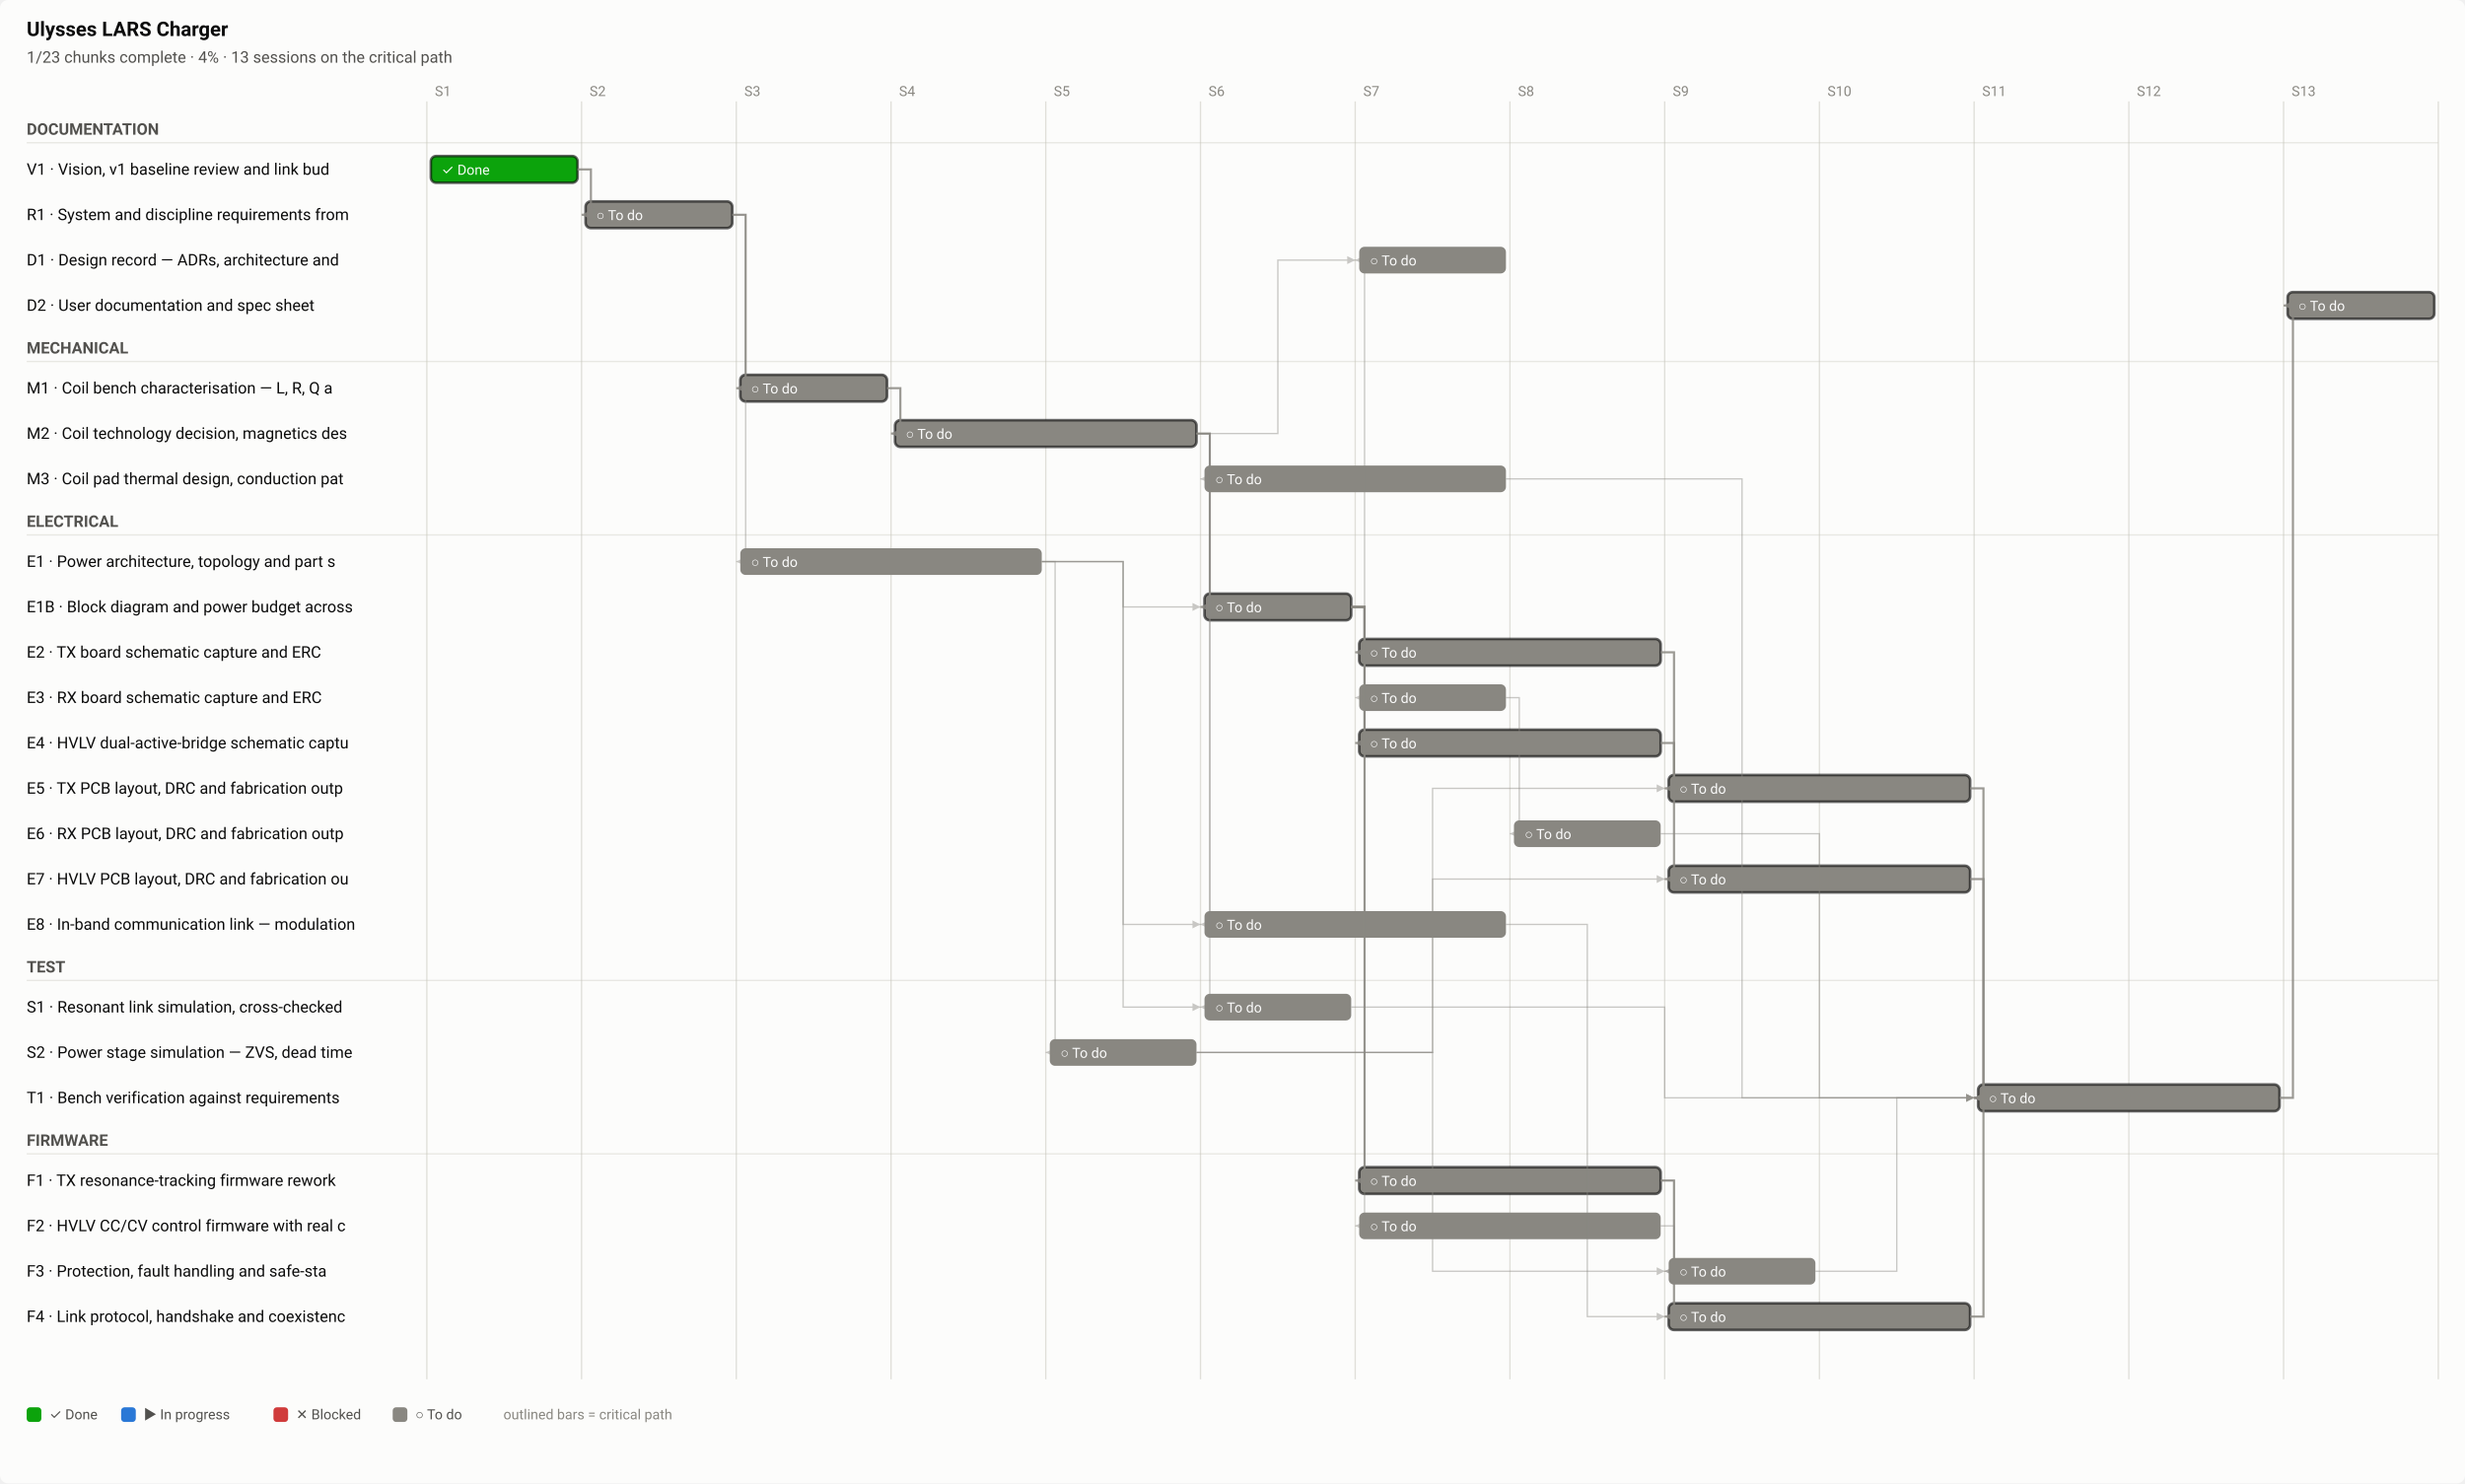
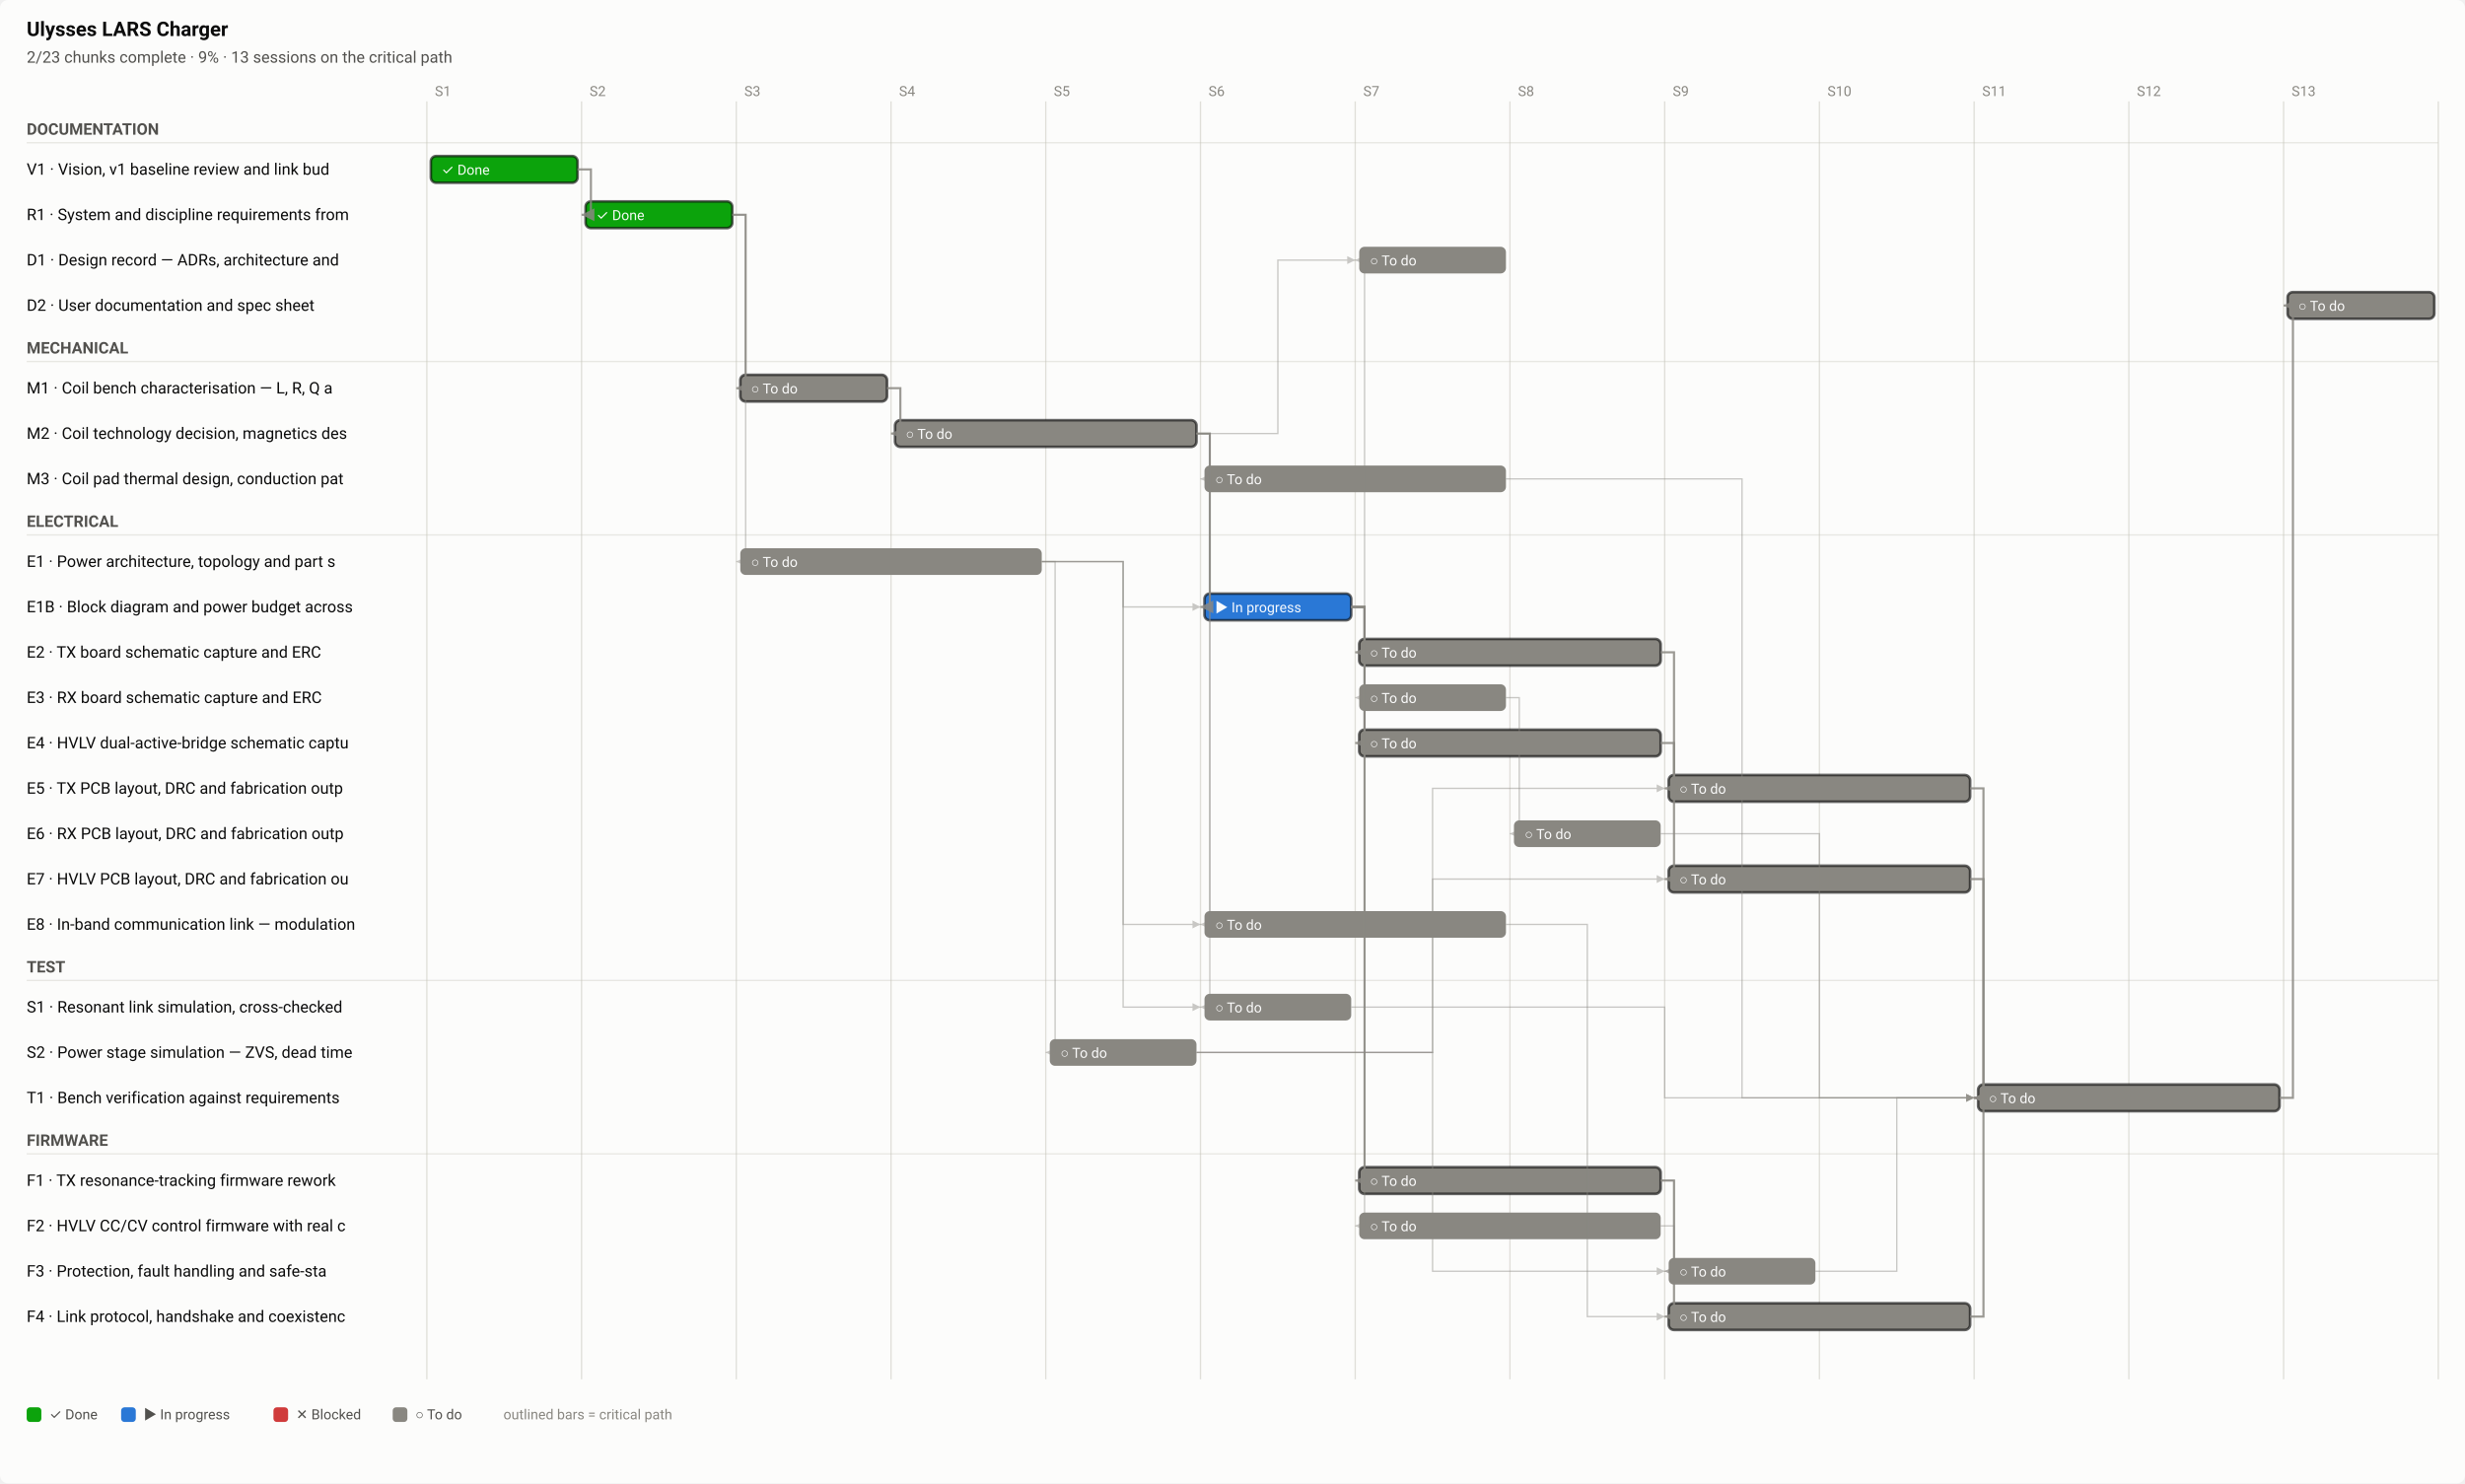
- <svg xmlns="http://www.w3.org/2000/svg" width="1848" height="1112" viewBox="0 0 1848 1112" font-family="ui-sans-serif,system-ui,-apple-system,'Segoe UI',Roboto,'Helvetica Neue',Arial,sans-serif" role="img" aria-label="Project plan: Ulysses LARS Charger, 1 of 23 chunks done">
+ <svg xmlns="http://www.w3.org/2000/svg" width="1848" height="1112" viewBox="0 0 1848 1112" font-family="ui-sans-serif,system-ui,-apple-system,'Segoe UI',Roboto,'Helvetica Neue',Arial,sans-serif" role="img" aria-label="Project plan: Ulysses LARS Charger, 2 of 23 chunks done">
  <style>
.s{fill:#fcfcfb} .ink{fill:#0b0b0b} .ink2{fill:#52514e} .ax{stroke:#c3c2b7} .bar-in_progress{fill:#2a78d6}
@media (prefers-color-scheme:dark){.s{fill:#1a1a19} .ink{fill:#ffffff} .ink2{fill:#c3c2b7} .ax{stroke:#383835} .bar-in_progress{fill:#3987e5}}
.mut{fill:#898781} .bar-done{fill:#0ca30c} .bar-blocked{fill:#d03b3b} .bar-todo{fill:#898781}
.crit{stroke:#0b0b0b;stroke-opacity:0.62;stroke-width:2}
@media (prefers-color-scheme:dark){.crit{stroke:#ffffff;stroke-opacity:0.72}}
.t{font-size:12px} .tb{font-size:12px;font-weight:600} .ts{font-size:10.5px} .h{font-size:15px;font-weight:600}
</style>
  <rect width="1848" height="1112" class="s" rx="6" />
  <text x="20" y="27" class="h ink">Ulysses LARS Charger</text>
-   <text x="20" y="47" class="t ink2">1/23 chunks complete · 4% · 13 sessions on the critical path</text>
+   <text x="20" y="47" class="t ink2">2/23 chunks complete · 9% · 13 sessions on the critical path</text>
  <line x1="320" y1="76" x2="320" y2="1034" class="ax" stroke-width="1" opacity="0.5" />
  <text x="326" y="72" class="ts mut">S1</text>
  <line x1="436" y1="76" x2="436" y2="1034" class="ax" stroke-width="1" opacity="0.5" />
  <text x="442" y="72" class="ts mut">S2</text>
  <line x1="552" y1="76" x2="552" y2="1034" class="ax" stroke-width="1" opacity="0.5" />
  <text x="558" y="72" class="ts mut">S3</text>
  <line x1="668" y1="76" x2="668" y2="1034" class="ax" stroke-width="1" opacity="0.5" />
  <text x="674" y="72" class="ts mut">S4</text>
  <line x1="784" y1="76" x2="784" y2="1034" class="ax" stroke-width="1" opacity="0.5" />
  <text x="790" y="72" class="ts mut">S5</text>
  <line x1="900" y1="76" x2="900" y2="1034" class="ax" stroke-width="1" opacity="0.5" />
  <text x="906" y="72" class="ts mut">S6</text>
  <line x1="1016" y1="76" x2="1016" y2="1034" class="ax" stroke-width="1" opacity="0.5" />
  <text x="1022" y="72" class="ts mut">S7</text>
  <line x1="1132" y1="76" x2="1132" y2="1034" class="ax" stroke-width="1" opacity="0.5" />
  <text x="1138" y="72" class="ts mut">S8</text>
  <line x1="1248" y1="76" x2="1248" y2="1034" class="ax" stroke-width="1" opacity="0.5" />
  <text x="1254" y="72" class="ts mut">S9</text>
  <line x1="1364" y1="76" x2="1364" y2="1034" class="ax" stroke-width="1" opacity="0.5" />
  <text x="1370" y="72" class="ts mut">S10</text>
  <line x1="1480" y1="76" x2="1480" y2="1034" class="ax" stroke-width="1" opacity="0.5" />
  <text x="1486" y="72" class="ts mut">S11</text>
  <line x1="1596" y1="76" x2="1596" y2="1034" class="ax" stroke-width="1" opacity="0.5" />
  <text x="1602" y="72" class="ts mut">S12</text>
  <line x1="1712" y1="76" x2="1712" y2="1034" class="ax" stroke-width="1" opacity="0.5" />
  <text x="1718" y="72" class="ts mut">S13</text>
  <line x1="1828" y1="76" x2="1828" y2="1034" class="ax" stroke-width="1" opacity="0.5" />
  <text x="20" y="101" class="tb ink2">DOCUMENTATION</text>
  <line x1="20" y1="107" x2="1828" y2="107" class="ax" stroke-width="1" opacity="0.35" />
  <text x="20" y="131.0" class="t ink">V1 · Vision, v1 baseline review and link bud</text>
  <rect x="323" y="117.0" width="110" height="20" rx="4" class="bar-done crit" />
  <text x="331" y="131.0" class="ts" fill="#ffffff" opacity="0.96">✓ Done</text>
  <text x="20" y="165.0" class="t ink">R1 · System and discipline requirements from</text>
-   <rect x="439" y="151.0" width="110" height="20" rx="4" class="bar-todo crit" />
-   <text x="447" y="165.0" class="ts" fill="#ffffff" opacity="0.96">○ To do</text>
+   <rect x="439" y="151.0" width="110" height="20" rx="4" class="bar-done crit" />
+   <text x="447" y="165.0" class="ts" fill="#ffffff" opacity="0.96">✓ Done</text>
  <text x="20" y="199.0" class="t ink">D1 · Design record — ADRs, architecture and </text>
  <rect x="1019" y="185.0" width="110" height="20" rx="4" class="bar-todo" />
  <text x="1027" y="199.0" class="ts" fill="#ffffff" opacity="0.96">○ To do</text>
  <text x="20" y="233.0" class="t ink">D2 · User documentation and spec sheet</text>
  <rect x="1715" y="219.0" width="110" height="20" rx="4" class="bar-todo crit" />
  <text x="1723" y="233.0" class="ts" fill="#ffffff" opacity="0.96">○ To do</text>
  <text x="20" y="265" class="tb ink2">MECHANICAL</text>
  <line x1="20" y1="271" x2="1828" y2="271" class="ax" stroke-width="1" opacity="0.35" />
  <text x="20" y="295.0" class="t ink">M1 · Coil bench characterisation — L, R, Q a</text>
  <rect x="555" y="281.0" width="110" height="20" rx="4" class="bar-todo crit" />
  <text x="563" y="295.0" class="ts" fill="#ffffff" opacity="0.96">○ To do</text>
  <text x="20" y="329.0" class="t ink">M2 · Coil technology decision, magnetics des</text>
  <rect x="671" y="315.0" width="226" height="20" rx="4" class="bar-todo crit" />
  <text x="679" y="329.0" class="ts" fill="#ffffff" opacity="0.96">○ To do</text>
  <text x="20" y="363.0" class="t ink">M3 · Coil pad thermal design, conduction pat</text>
  <rect x="903" y="349.0" width="226" height="20" rx="4" class="bar-todo" />
  <text x="911" y="363.0" class="ts" fill="#ffffff" opacity="0.96">○ To do</text>
  <text x="20" y="395" class="tb ink2">ELECTRICAL</text>
  <line x1="20" y1="401" x2="1828" y2="401" class="ax" stroke-width="1" opacity="0.35" />
  <text x="20" y="425.0" class="t ink">E1 · Power architecture, topology and part s</text>
  <rect x="555" y="411.0" width="226" height="20" rx="4" class="bar-todo" />
  <text x="563" y="425.0" class="ts" fill="#ffffff" opacity="0.96">○ To do</text>
  <text x="20" y="459.0" class="t ink">E1B · Block diagram and power budget across </text>
-   <rect x="903" y="445.0" width="110" height="20" rx="4" class="bar-todo crit" />
-   <text x="911" y="459.0" class="ts" fill="#ffffff" opacity="0.96">○ To do</text>
+   <rect x="903" y="445.0" width="110" height="20" rx="4" class="bar-in_progress crit" />
+   <text x="911" y="459.0" class="ts" fill="#ffffff" opacity="0.96">▶ In progress</text>
  <text x="20" y="493.0" class="t ink">E2 · TX board schematic capture and ERC</text>
  <rect x="1019" y="479.0" width="226" height="20" rx="4" class="bar-todo crit" />
  <text x="1027" y="493.0" class="ts" fill="#ffffff" opacity="0.96">○ To do</text>
  <text x="20" y="527.0" class="t ink">E3 · RX board schematic capture and ERC</text>
  <rect x="1019" y="513.0" width="110" height="20" rx="4" class="bar-todo" />
  <text x="1027" y="527.0" class="ts" fill="#ffffff" opacity="0.96">○ To do</text>
  <text x="20" y="561.0" class="t ink">E4 · HVLV dual-active-bridge schematic captu</text>
  <rect x="1019" y="547.0" width="226" height="20" rx="4" class="bar-todo crit" />
  <text x="1027" y="561.0" class="ts" fill="#ffffff" opacity="0.96">○ To do</text>
  <text x="20" y="595.0" class="t ink">E5 · TX PCB layout, DRC and fabrication outp</text>
  <rect x="1251" y="581.0" width="226" height="20" rx="4" class="bar-todo crit" />
  <text x="1259" y="595.0" class="ts" fill="#ffffff" opacity="0.96">○ To do</text>
  <text x="20" y="629.0" class="t ink">E6 · RX PCB layout, DRC and fabrication outp</text>
  <rect x="1135" y="615.0" width="110" height="20" rx="4" class="bar-todo" />
  <text x="1143" y="629.0" class="ts" fill="#ffffff" opacity="0.96">○ To do</text>
  <text x="20" y="663.0" class="t ink">E7 · HVLV PCB layout, DRC and fabrication ou</text>
  <rect x="1251" y="649.0" width="226" height="20" rx="4" class="bar-todo crit" />
  <text x="1259" y="663.0" class="ts" fill="#ffffff" opacity="0.96">○ To do</text>
  <text x="20" y="697.0" class="t ink">E8 · In-band communication link — modulation</text>
  <rect x="903" y="683.0" width="226" height="20" rx="4" class="bar-todo" />
  <text x="911" y="697.0" class="ts" fill="#ffffff" opacity="0.96">○ To do</text>
  <text x="20" y="729" class="tb ink2">TEST</text>
  <line x1="20" y1="735" x2="1828" y2="735" class="ax" stroke-width="1" opacity="0.35" />
  <text x="20" y="759.0" class="t ink">S1 · Resonant link simulation, cross-checked</text>
  <rect x="903" y="745.0" width="110" height="20" rx="4" class="bar-todo" />
  <text x="911" y="759.0" class="ts" fill="#ffffff" opacity="0.96">○ To do</text>
  <text x="20" y="793.0" class="t ink">S2 · Power stage simulation — ZVS, dead time</text>
  <rect x="787" y="779.0" width="110" height="20" rx="4" class="bar-todo" />
  <text x="795" y="793.0" class="ts" fill="#ffffff" opacity="0.96">○ To do</text>
  <text x="20" y="827.0" class="t ink">T1 · Bench verification against requirements</text>
  <rect x="1483" y="813.0" width="226" height="20" rx="4" class="bar-todo crit" />
  <text x="1491" y="827.0" class="ts" fill="#ffffff" opacity="0.96">○ To do</text>
  <text x="20" y="859" class="tb ink2">FIRMWARE</text>
  <line x1="20" y1="865" x2="1828" y2="865" class="ax" stroke-width="1" opacity="0.35" />
  <text x="20" y="889.0" class="t ink">F1 · TX resonance-tracking firmware rework</text>
  <rect x="1019" y="875.0" width="226" height="20" rx="4" class="bar-todo crit" />
  <text x="1027" y="889.0" class="ts" fill="#ffffff" opacity="0.96">○ To do</text>
  <text x="20" y="923.0" class="t ink">F2 · HVLV CC/CV control firmware with real c</text>
  <rect x="1019" y="909.0" width="226" height="20" rx="4" class="bar-todo" />
  <text x="1027" y="923.0" class="ts" fill="#ffffff" opacity="0.96">○ To do</text>
  <text x="20" y="957.0" class="t ink">F3 · Protection, fault handling and safe-sta</text>
  <rect x="1251" y="943.0" width="110" height="20" rx="4" class="bar-todo" />
  <text x="1259" y="957.0" class="ts" fill="#ffffff" opacity="0.96">○ To do</text>
  <text x="20" y="991.0" class="t ink">F4 · Link protocol, handshake and coexistenc</text>
  <rect x="1251" y="977.0" width="226" height="20" rx="4" class="bar-todo crit" />
  <text x="1259" y="991.0" class="ts" fill="#ffffff" opacity="0.96">○ To do</text>
  <defs>
    <marker id="ah" markerWidth="7" markerHeight="7" refX="6" refY="3" orient="auto">
      <path d="M0,0 L6,3 L0,6 z" fill="#898781" />
    </marker>
  </defs>
  <path d="M433,127.0 H443 V161.0 H436" fill="none" stroke="#898781" stroke-width="1.6" opacity="0.85" marker-end="url(#ah)" />
  <path d="M549,161.0 H559 V291.0 H552" fill="none" stroke="#898781" stroke-width="1.6" opacity="0.85" marker-end="url(#ah)" />
  <path d="M665,291.0 H675 V325.0 H668" fill="none" stroke="#898781" stroke-width="1.6" opacity="0.85" marker-end="url(#ah)" />
  <path d="M897,325.0 H907 V359.0 H900" fill="none" stroke="#898781" stroke-width="1" opacity="0.45" marker-end="url(#ah)" />
  <path d="M549,161.0 H559 V421.0 H552" fill="none" stroke="#898781" stroke-width="1" opacity="0.45" marker-end="url(#ah)" />
  <path d="M781,421.0 H842.0 V455.0 H900" fill="none" stroke="#898781" stroke-width="1" opacity="0.45" marker-end="url(#ah)" />
  <path d="M897,325.0 H907 V455.0 H900" fill="none" stroke="#898781" stroke-width="1.6" opacity="0.85" marker-end="url(#ah)" />
  <path d="M1013,455.0 H1023 V489.0 H1016" fill="none" stroke="#898781" stroke-width="1.6" opacity="0.85" marker-end="url(#ah)" />
  <path d="M1013,455.0 H1023 V523.0 H1016" fill="none" stroke="#898781" stroke-width="1" opacity="0.45" marker-end="url(#ah)" />
  <path d="M1013,455.0 H1023 V557.0 H1016" fill="none" stroke="#898781" stroke-width="1.6" opacity="0.85" marker-end="url(#ah)" />
  <path d="M1245,489.0 H1255 V591.0 H1248" fill="none" stroke="#898781" stroke-width="1.6" opacity="0.85" marker-end="url(#ah)" />
  <path d="M897,789.0 H1074.0 V591.0 H1248" fill="none" stroke="#898781" stroke-width="1" opacity="0.45" marker-end="url(#ah)" />
  <path d="M1129,523.0 H1139 V625.0 H1132" fill="none" stroke="#898781" stroke-width="1" opacity="0.45" marker-end="url(#ah)" />
  <path d="M1245,557.0 H1255 V659.0 H1248" fill="none" stroke="#898781" stroke-width="1.6" opacity="0.85" marker-end="url(#ah)" />
  <path d="M897,789.0 H1074.0 V659.0 H1248" fill="none" stroke="#898781" stroke-width="1" opacity="0.45" marker-end="url(#ah)" />
  <path d="M781,421.0 H842.0 V693.0 H900" fill="none" stroke="#898781" stroke-width="1" opacity="0.45" marker-end="url(#ah)" />
  <path d="M897,325.0 H907 V693.0 H900" fill="none" stroke="#898781" stroke-width="1" opacity="0.45" marker-end="url(#ah)" />
  <path d="M897,325.0 H907 V755.0 H900" fill="none" stroke="#898781" stroke-width="1" opacity="0.45" marker-end="url(#ah)" />
  <path d="M781,421.0 H842.0 V755.0 H900" fill="none" stroke="#898781" stroke-width="1" opacity="0.45" marker-end="url(#ah)" />
  <path d="M781,421.0 H791 V789.0 H784" fill="none" stroke="#898781" stroke-width="1" opacity="0.45" marker-end="url(#ah)" />
  <path d="M1013,455.0 H1023 V885.0 H1016" fill="none" stroke="#898781" stroke-width="1.6" opacity="0.85" marker-end="url(#ah)" />
  <path d="M1013,455.0 H1023 V919.0 H1016" fill="none" stroke="#898781" stroke-width="1" opacity="0.45" marker-end="url(#ah)" />
  <path d="M1245,885.0 H1255 V953.0 H1248" fill="none" stroke="#898781" stroke-width="1" opacity="0.45" marker-end="url(#ah)" />
  <path d="M1245,919.0 H1255 V953.0 H1248" fill="none" stroke="#898781" stroke-width="1" opacity="0.45" marker-end="url(#ah)" />
  <path d="M897,789.0 H1074.0 V953.0 H1248" fill="none" stroke="#898781" stroke-width="1" opacity="0.45" marker-end="url(#ah)" />
  <path d="M1129,693.0 H1190.0 V987.0 H1248" fill="none" stroke="#898781" stroke-width="1" opacity="0.45" marker-end="url(#ah)" />
  <path d="M1245,885.0 H1255 V987.0 H1248" fill="none" stroke="#898781" stroke-width="1.6" opacity="0.85" marker-end="url(#ah)" />
  <path d="M1477,591.0 H1487 V823.0 H1480" fill="none" stroke="#898781" stroke-width="1.6" opacity="0.85" marker-end="url(#ah)" />
  <path d="M1245,625.0 H1364.0 V823.0 H1480" fill="none" stroke="#898781" stroke-width="1" opacity="0.45" marker-end="url(#ah)" />
  <path d="M1477,659.0 H1487 V823.0 H1480" fill="none" stroke="#898781" stroke-width="1.6" opacity="0.85" marker-end="url(#ah)" />
  <path d="M1361,953.0 H1422.0 V823.0 H1480" fill="none" stroke="#898781" stroke-width="1" opacity="0.45" marker-end="url(#ah)" />
  <path d="M1477,987.0 H1487 V823.0 H1480" fill="none" stroke="#898781" stroke-width="1.6" opacity="0.85" marker-end="url(#ah)" />
  <path d="M1129,359.0 H1306.0 V823.0 H1480" fill="none" stroke="#898781" stroke-width="1" opacity="0.45" marker-end="url(#ah)" />
  <path d="M1013,755.0 H1248.0 V823.0 H1480" fill="none" stroke="#898781" stroke-width="1" opacity="0.45" marker-end="url(#ah)" />
  <path d="M897,325.0 H958.0 V195.0 H1016" fill="none" stroke="#898781" stroke-width="1" opacity="0.45" marker-end="url(#ah)" />
  <path d="M1013,455.0 H1023 V195.0 H1016" fill="none" stroke="#898781" stroke-width="1" opacity="0.45" marker-end="url(#ah)" />
  <path d="M1709,823.0 H1719 V229.0 H1712" fill="none" stroke="#898781" stroke-width="1.6" opacity="0.85" marker-end="url(#ah)" />
  <rect x="20" y="1055" width="11" height="11" rx="2.5" class="bar-done" />
  <text x="37" y="1064" class="ts ink2">✓ Done</text>
  <rect x="90.8" y="1055" width="11" height="11" rx="2.5" class="bar-in_progress" />
  <text x="107.8" y="1064" class="ts ink2">▶ In progress</text>
  <rect x="205.0" y="1055" width="11" height="11" rx="2.5" class="bar-blocked" />
  <text x="222.0" y="1064" class="ts ink2">✕ Blocked</text>
  <rect x="294.4" y="1055" width="11" height="11" rx="2.5" class="bar-todo" />
  <text x="311.4" y="1064" class="ts ink2">○ To do</text>
  <text x="377.4" y="1064" class="ts mut">outlined bars = critical path</text>
</svg>
